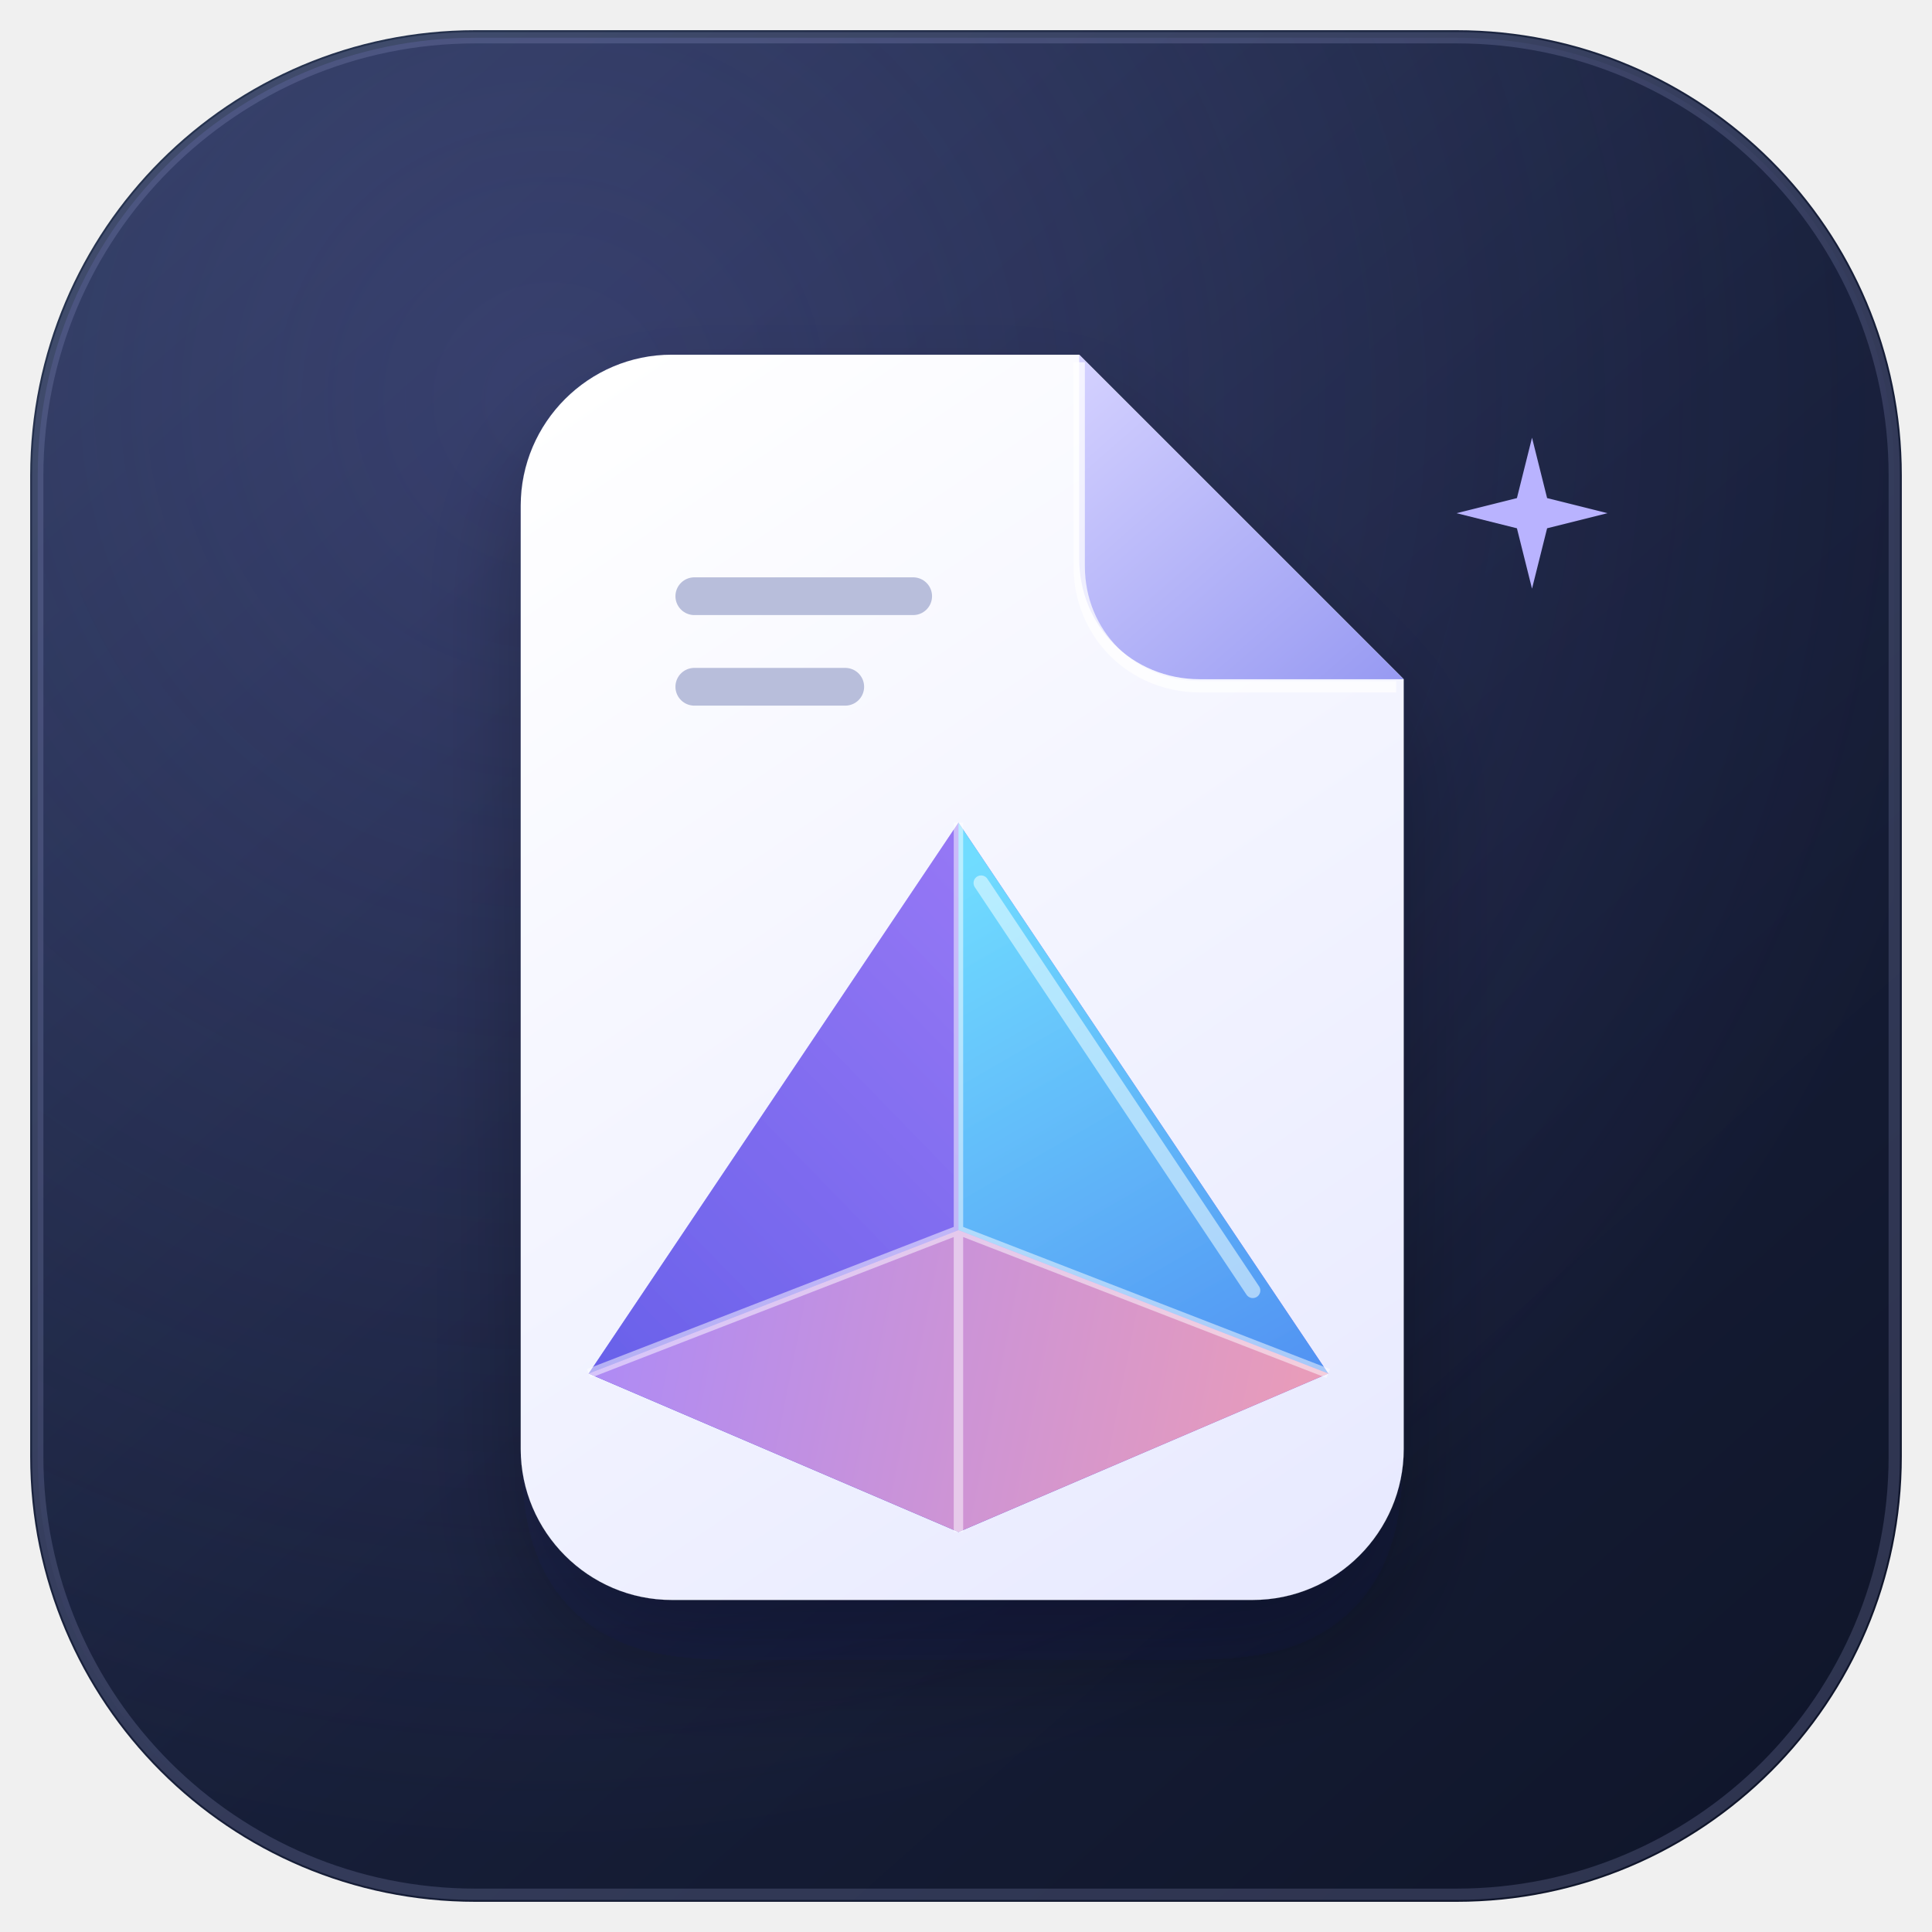
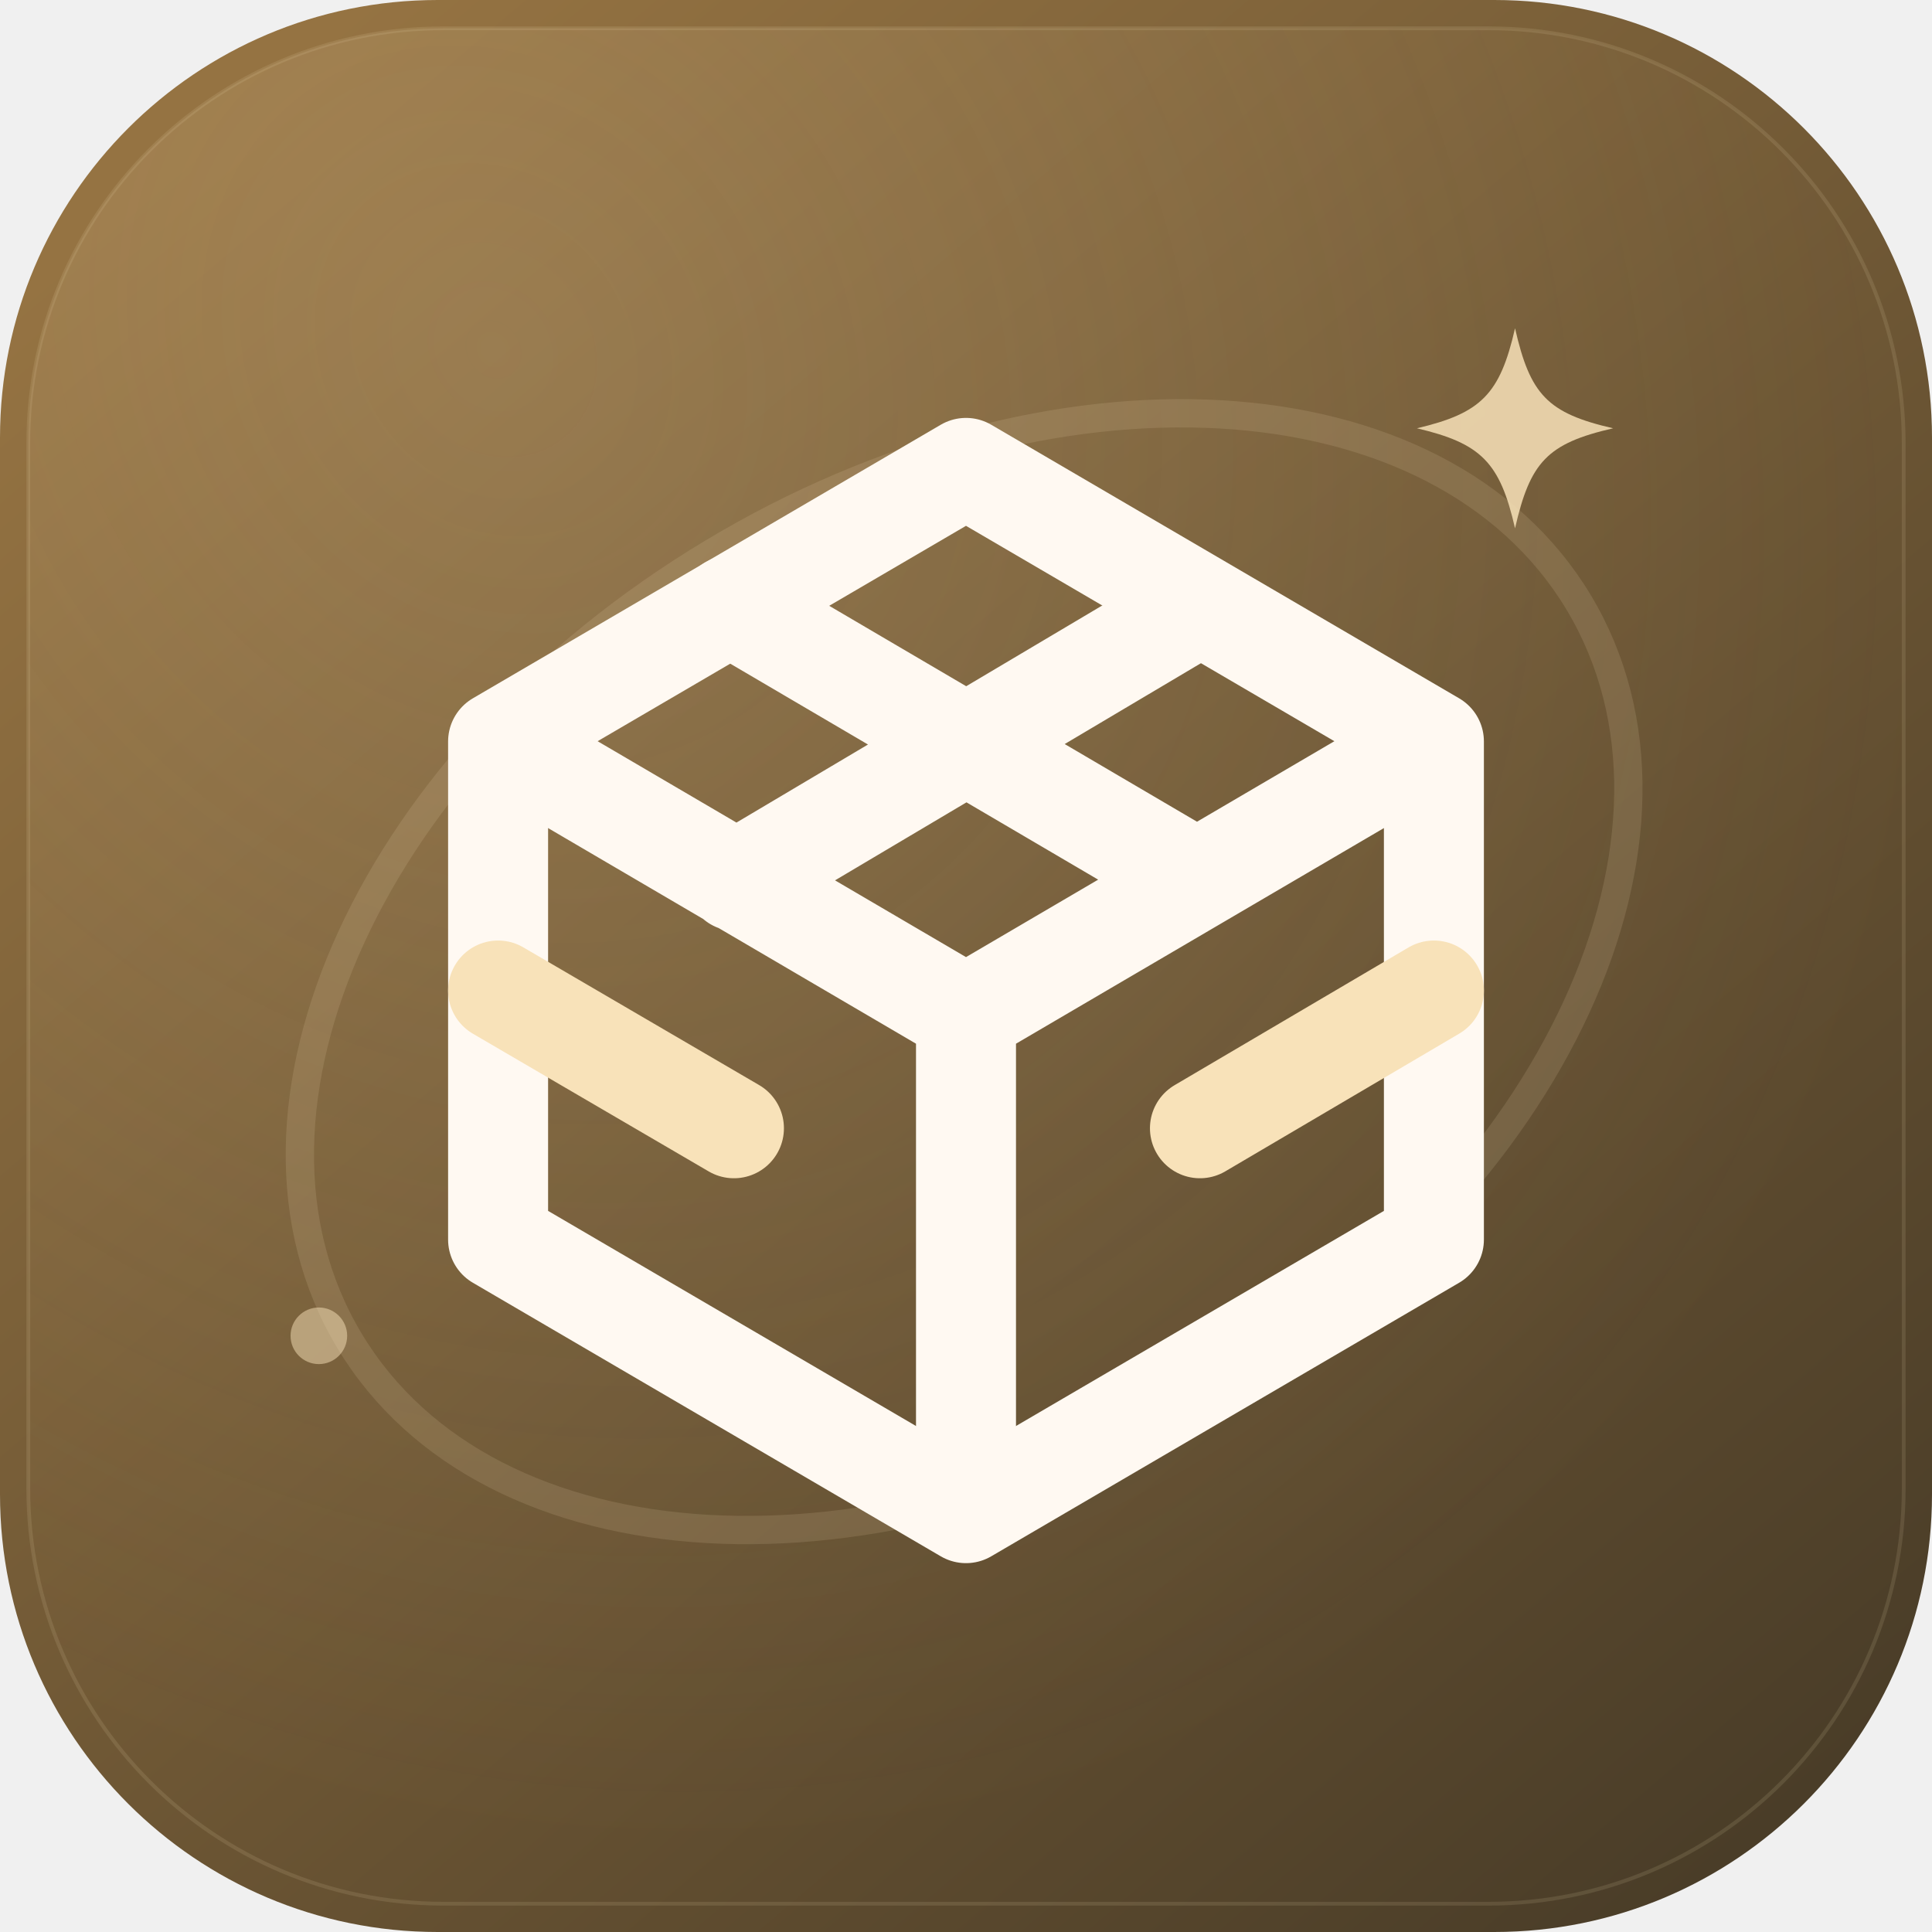
- <svg xmlns="http://www.w3.org/2000/svg" width="256" height="256" viewBox="0 0 256 256" role="img" aria-label="Prisma PDF">
+ <svg xmlns="http://www.w3.org/2000/svg" width="1024" height="1024" viewBox="0 0 1024 1024" role="img" aria-labelledby="title desc">
  <defs>
-     <linearGradient id="tile" x1="25" y1="17" x2="228" y2="246" gradientUnits="userSpaceOnUse">
-       <stop stop-color="#26334f" />
-       <stop offset=".53" stop-color="#171f39" />
-       <stop offset="1" stop-color="#10162b" />
+     <linearGradient id="background" x1="115" y1="65" x2="907" y2="994" gradientUnits="userSpaceOnUse">
+       <stop stop-color="#957342" />
+       <stop offset="1" stop-color="#4A3D28" />
    </linearGradient>
-     <linearGradient id="paper" x1="76" y1="51" x2="184" y2="210" gradientUnits="userSpaceOnUse">
-       <stop stop-color="#ffffff" />
-       <stop offset="1" stop-color="#e7e9ff" />
-     </linearGradient>
-     <linearGradient id="fold" x1="143" y1="48" x2="185" y2="96" gradientUnits="userSpaceOnUse">
-       <stop stop-color="#d4d1ff" />
-       <stop offset="1" stop-color="#9396f1" />
-     </linearGradient>
-     <linearGradient id="violet" x1="73" y1="177" x2="146" y2="106" gradientUnits="userSpaceOnUse">
-       <stop stop-color="#444be3" />
-       <stop offset="1" stop-color="#a17afa" />
-     </linearGradient>
-     <linearGradient id="blue" x1="136" y1="110" x2="178" y2="183" gradientUnits="userSpaceOnUse">
-       <stop stop-color="#70dcff" />
-       <stop offset="1" stop-color="#5090f2" />
-     </linearGradient>
-     <linearGradient id="rose" x1="76" y1="174" x2="177" y2="194" gradientUnits="userSpaceOnUse">
-       <stop stop-color="#ac8af7" />
-       <stop offset="1" stop-color="#ec9db6" />
-     </linearGradient>
-     <radialGradient id="glow" cx="73" cy="53" r="193" gradientUnits="userSpaceOnUse">
-       <stop stop-color="#8883f5" stop-opacity=".22" />
-       <stop offset="1" stop-color="#8883f5" stop-opacity="0" />
+     <radialGradient id="aura" cx="0" cy="0" r="1" gradientTransform="translate(260 180) rotate(54) scale(844 720)" gradientUnits="userSpaceOnUse">
+       <stop stop-color="#F8E2B9" stop-opacity=".15" />
+       <stop offset="1" stop-color="#F8E2B9" stop-opacity="0" />
    </radialGradient>
-     <filter id="shadow" x="-35%" y="-25%" width="180%" height="170%">
-       <feDropShadow dx="0" dy="8" stdDeviation="7" flood-color="#060b20" flood-opacity=".28" />
-     </filter>
  </defs>
-   <rect x="4" y="4" width="248" height="248" rx="59" fill="url(#tile)" />
-   <rect x="5" y="5" width="246" height="246" rx="58" fill="url(#glow)" stroke="#b2b4e9" stroke-opacity=".19" stroke-width="1.5" />
-   <g filter="url(#shadow)">
-     <path d="M89 47h54l43 43v102c0 11-9 20-20 20H89c-11 0-20-9-20-20V67c0-11 9-20 20-20Z" fill="url(#paper)" />
-     <path d="m143 47 43 43h-27c-9 0-16-7-16-16Z" fill="url(#fold)" />
-     <path d="M143 48v27c0 9 7 16 16 16h26" fill="none" stroke="#fff" stroke-width="1.5" stroke-opacity=".75" />
-     <path d="M92 79h29M92 91h20" fill="none" stroke="#b8bedb" stroke-width="5" stroke-linecap="round" />
-     <path d="m127 109 49 73-49 21-49-21Z" fill="url(#violet)" />
-     <path d="m127 109 49 73-49-19Z" fill="url(#blue)" />
-     <path d="m78 182 49-19 49 19-49 21Z" fill="url(#rose)" />
-     <path d="m127 109 0 54-49 19Z" fill="#9c80f3" fill-opacity=".42" />
-     <path d="m127 109 0 54 49 19M78 182l49-19v40" fill="none" stroke="#fff" stroke-opacity=".5" stroke-width="1.25" stroke-linejoin="round" />
-     <path d="m130 117 36 54" fill="none" stroke="#f1ffff" stroke-opacity=".55" stroke-width="2" stroke-linecap="round" />
+   <rect width="1024" height="1024" rx="232" fill="url(#background)" />
+   <rect x="15" y="15" width="994" height="994" rx="220" fill="url(#aura)" stroke="#F8E2B9" stroke-opacity=".12" stroke-width="2" />
+   <ellipse cx="511" cy="515" rx="380" ry="259" transform="rotate(-31 511 515)" fill="none" stroke="#F8E2B9" stroke-opacity=".13" stroke-width="15" />
+   <path d="M803 174C811 209 820 219 855 227C820 235 811 245 803 280C795 245 785 235 751 227C785 219 795 209 803 174Z" fill="#F8E2B9" opacity=".85" />
+   <circle cx="169" cy="708" r="15" fill="#F8E2B9" opacity=".5" />
+   <g fill="none" stroke="#FFF9F2" stroke-width="53" stroke-linecap="round" stroke-linejoin="round">
+     <path d="M512 248L760 393V657L512 802L264 657V393Z" />
+     <path d="M268 395L512 538L756 395M512 541V795M387 321L634 466M390 467L636 321" />
+     <path d="M264 525L389 598M760 525L636 598" stroke="#F8E2B9" />
  </g>
-   <path d="m203 58 2 8 8 2-8 2-2 8-2-8-8-2 8-2Z" fill="#b9b3ff" />
</svg>
